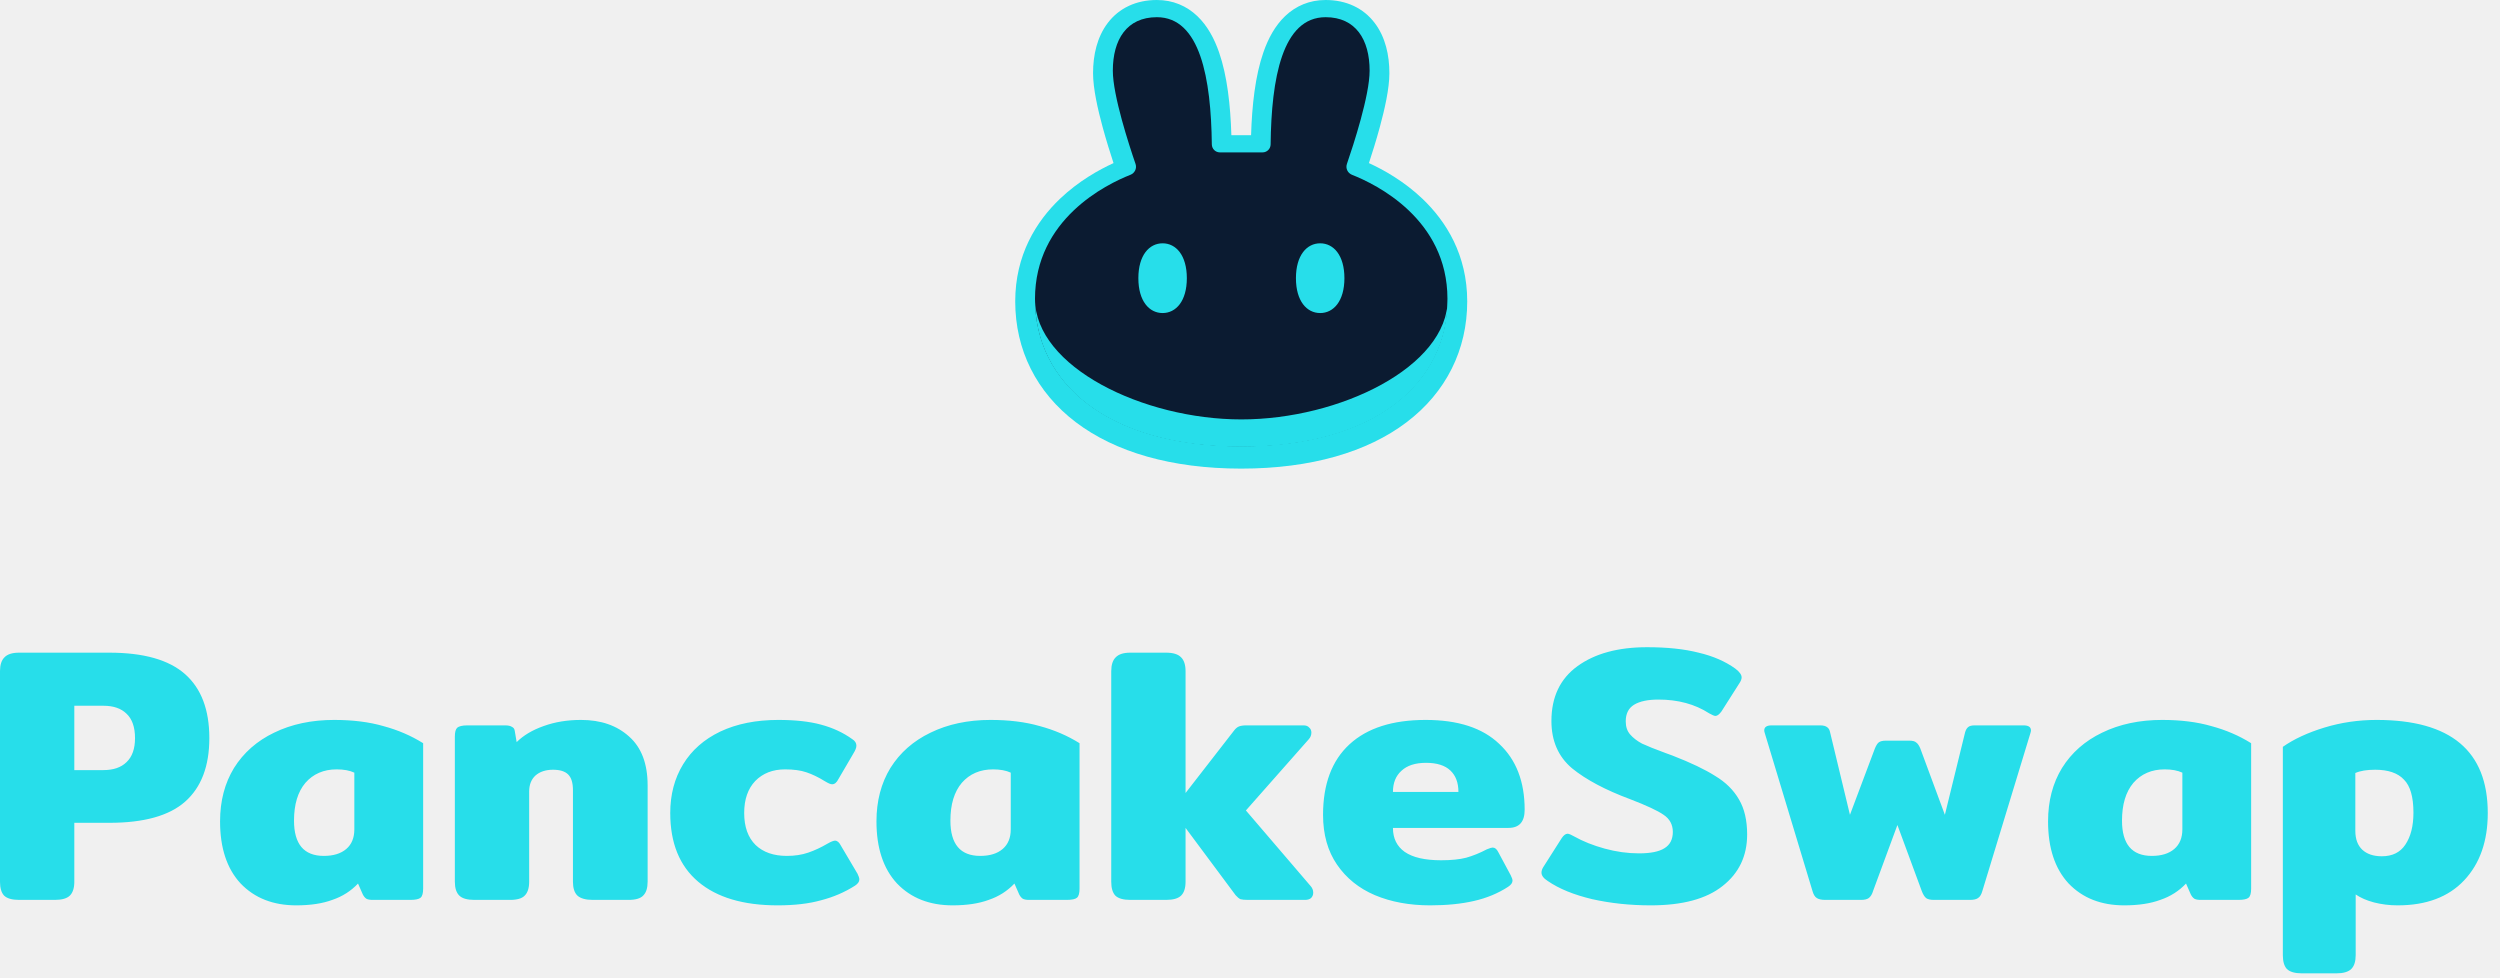
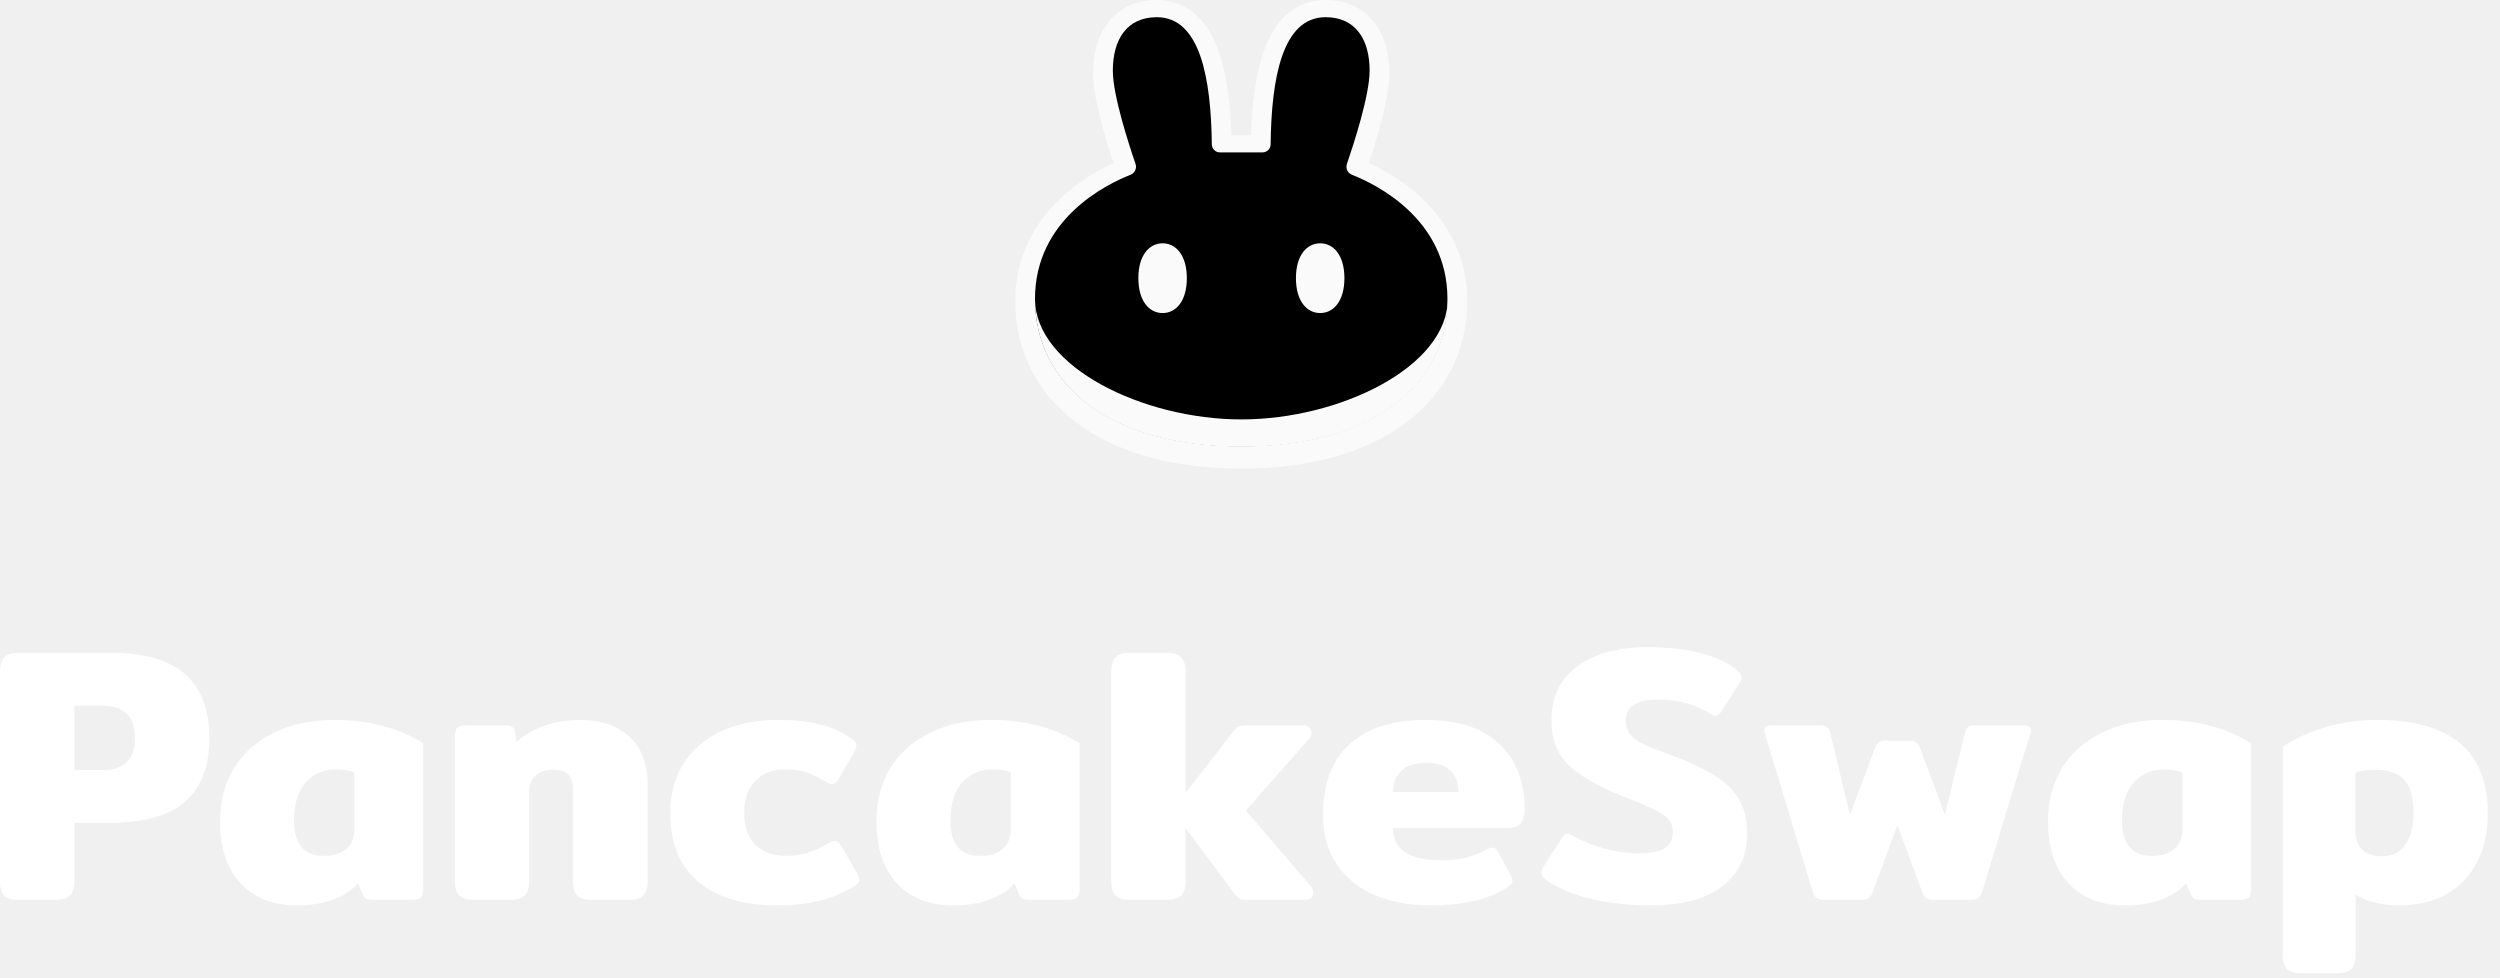
<svg xmlns="http://www.w3.org/2000/svg" width="197" height="77" viewBox="0 0 197 77" fill="none">
-   <path fill-rule="evenodd" clip-rule="evenodd" d="M97.795 36.927C92.303 36.923 87.879 35.62 84.788 33.281C81.659 30.914 80 27.554 80 23.752C80 20.089 81.656 17.448 83.529 15.662C84.998 14.263 86.618 13.367 87.746 12.852C87.491 12.078 87.173 11.065 86.888 10.018C86.507 8.618 86.133 6.976 86.133 5.772C86.133 4.347 86.447 2.916 87.295 1.804C88.19 0.629 89.539 0 91.16 0C92.428 0 93.504 0.465 94.346 1.266C95.151 2.032 95.688 3.05 96.058 4.111C96.708 5.974 96.961 8.316 97.032 10.653H98.585C98.656 8.316 98.91 5.974 99.56 4.111C99.93 3.05 100.466 2.032 101.271 1.266C102.114 0.465 103.19 0 104.457 0C106.079 0 107.427 0.629 108.322 1.804C109.17 2.916 109.484 4.347 109.484 5.772C109.484 6.976 109.11 8.618 108.729 10.018C108.445 11.065 108.126 12.078 107.871 12.852C108.999 13.367 110.62 14.263 112.088 15.662C113.962 17.448 115.617 20.089 115.617 23.752C115.617 27.554 113.958 30.914 110.83 33.281C107.739 35.62 103.315 36.923 97.823 36.927H97.795Z" fill="#27DEEA" />
-   <path d="M91.16 1.355C88.785 1.355 87.691 3.124 87.691 5.571C87.691 7.516 88.962 11.411 89.483 12.927C89.6 13.268 89.416 13.642 89.08 13.774C87.176 14.523 81.558 17.267 81.558 23.551C81.558 30.171 87.267 35.162 97.796 35.17L97.808 35.17L97.821 35.17C108.349 35.162 114.059 30.171 114.059 23.551C114.059 17.267 108.441 14.523 106.537 13.774C106.201 13.642 106.017 13.268 106.134 12.927C106.655 11.411 107.926 7.516 107.926 5.571C107.926 3.124 106.832 1.355 104.457 1.355C101.038 1.355 100.185 6.19 100.125 11.38C100.121 11.727 99.84 12.008 99.493 12.008H96.124C95.777 12.008 95.496 11.727 95.492 11.38C95.431 6.19 94.579 1.355 91.16 1.355Z" fill="#0B1B31" />
-   <path d="M97.821 33.05C90.085 33.05 81.572 28.916 81.558 23.564V23.589C81.558 30.214 87.276 35.208 97.821 35.208C108.366 35.208 114.084 30.214 114.084 23.589V23.564C114.071 28.916 105.557 33.05 97.821 33.05Z" fill="#27DEEA" />
-   <path d="M93.523 21.921C93.523 23.727 92.668 24.668 91.613 24.668C90.558 24.668 89.703 23.727 89.703 21.921C89.703 20.114 90.558 19.173 91.613 19.173C92.668 19.173 93.523 20.114 93.523 21.921ZM105.94 21.921C105.94 23.727 105.085 24.668 104.03 24.668C102.975 24.668 102.12 23.727 102.12 21.921C102.12 20.114 102.975 19.173 104.03 19.173C105.085 19.173 105.94 20.114 105.94 21.921Z" fill="#27DEEA" />
-   <path d="M1.508 70.912C0.947 70.912 0.551 70.798 0.319 70.569C0.106 70.339 0 69.976 0 69.48V52.891C0 52.394 0.116 52.031 0.348 51.802C0.58 51.554 0.966 51.43 1.508 51.43H8.61C11.316 51.43 13.307 51.993 14.582 53.12C15.858 54.247 16.496 55.928 16.496 58.163C16.496 60.378 15.858 62.05 14.582 63.176C13.326 64.284 11.335 64.838 8.61 64.838H5.856V69.48C5.856 69.976 5.74 70.339 5.508 70.569C5.276 70.798 4.88 70.912 4.32 70.912H1.508ZM8.146 60.684C8.939 60.684 9.548 60.474 9.973 60.054C10.417 59.633 10.64 59.003 10.64 58.163C10.64 57.303 10.417 56.663 9.973 56.243C9.548 55.823 8.939 55.613 8.146 55.613H5.856V60.684H8.146ZM23.342 71.342C21.525 71.342 20.066 70.769 18.965 69.623C17.882 68.458 17.341 66.825 17.341 64.724C17.341 63.119 17.708 61.715 18.443 60.512C19.197 59.309 20.25 58.382 21.603 57.733C22.975 57.065 24.55 56.73 26.328 56.73C27.797 56.73 29.092 56.892 30.213 57.217C31.353 57.523 32.397 57.972 33.344 58.564V70.024C33.344 70.387 33.276 70.626 33.141 70.74C33.005 70.855 32.735 70.912 32.329 70.912H29.372C29.16 70.912 28.995 70.884 28.879 70.826C28.763 70.75 28.667 70.635 28.59 70.483L28.212 69.623C27.652 70.215 26.976 70.645 26.183 70.912C25.41 71.199 24.463 71.342 23.342 71.342ZM25.517 67.445C26.27 67.445 26.86 67.264 27.285 66.901C27.71 66.538 27.922 66.023 27.922 65.354V60.885C27.555 60.713 27.091 60.627 26.531 60.627C25.507 60.627 24.685 60.98 24.067 61.687C23.468 62.393 23.168 63.387 23.168 64.666C23.168 66.519 23.951 67.445 25.517 67.445ZM37.378 70.912C36.818 70.912 36.422 70.798 36.19 70.569C35.958 70.339 35.842 69.976 35.842 69.48V58.048C35.842 57.704 35.9 57.475 36.016 57.361C36.151 57.227 36.422 57.16 36.828 57.16H39.813C40.045 57.16 40.219 57.198 40.335 57.275C40.471 57.332 40.548 57.446 40.567 57.618L40.712 58.478C41.253 57.943 41.959 57.523 42.828 57.217C43.718 56.892 44.703 56.73 45.785 56.73C47.351 56.73 48.617 57.169 49.583 58.048C50.55 58.908 51.033 60.187 51.033 61.887V69.48C51.033 69.976 50.917 70.339 50.685 70.569C50.472 70.798 50.086 70.912 49.525 70.912H46.713C46.153 70.912 45.747 70.798 45.496 70.569C45.264 70.339 45.148 69.976 45.148 69.48V62.26C45.148 61.687 45.022 61.276 44.771 61.028C44.52 60.779 44.123 60.655 43.582 60.655C43.002 60.655 42.538 60.808 42.191 61.114C41.862 61.419 41.698 61.84 41.698 62.374V69.48C41.698 69.976 41.582 70.339 41.35 70.569C41.137 70.798 40.751 70.912 40.19 70.912H37.378ZM61.28 71.342C58.574 71.342 56.487 70.721 55.018 69.48C53.549 68.238 52.815 66.433 52.815 64.065C52.815 62.613 53.153 61.333 53.829 60.226C54.506 59.118 55.482 58.258 56.758 57.647C58.052 57.036 59.579 56.73 61.338 56.73C62.672 56.73 63.793 56.854 64.701 57.103C65.629 57.351 66.45 57.733 67.165 58.249C67.378 58.383 67.484 58.554 67.484 58.764C67.484 58.917 67.407 59.118 67.252 59.366L66.063 61.4C65.928 61.668 65.764 61.801 65.571 61.801C65.454 61.801 65.271 61.725 65.02 61.572C64.498 61.248 64.005 61.009 63.541 60.856C63.097 60.703 62.536 60.627 61.86 60.627C60.893 60.627 60.111 60.932 59.512 61.544C58.932 62.155 58.642 62.995 58.642 64.065C58.642 65.153 58.941 65.994 59.541 66.586C60.14 67.159 60.961 67.445 62.005 67.445C62.623 67.445 63.184 67.36 63.686 67.188C64.189 67.016 64.701 66.777 65.223 66.471C65.493 66.319 65.686 66.242 65.803 66.242C65.976 66.242 66.131 66.376 66.266 66.643L67.571 68.849C67.668 69.04 67.716 69.193 67.716 69.308C67.716 69.48 67.6 69.642 67.368 69.795C66.556 70.311 65.667 70.693 64.701 70.941C63.754 71.208 62.614 71.342 61.28 71.342ZM75.066 71.342C73.249 71.342 71.79 70.769 70.689 69.623C69.606 68.458 69.065 66.825 69.065 64.724C69.065 63.119 69.432 61.715 70.167 60.512C70.921 59.309 71.974 58.382 73.327 57.733C74.699 57.065 76.274 56.73 78.052 56.73C79.521 56.73 80.816 56.892 81.937 57.217C83.077 57.523 84.121 57.972 85.068 58.564V70.024C85.068 70.387 85 70.626 84.865 70.74C84.73 70.855 84.459 70.912 84.053 70.912H81.096C80.884 70.912 80.719 70.884 80.603 70.826C80.488 70.75 80.391 70.635 80.314 70.483L79.937 69.623C79.376 70.215 78.7 70.645 77.907 70.912C77.134 71.199 76.187 71.342 75.066 71.342ZM77.241 67.445C77.994 67.445 78.584 67.264 79.009 66.901C79.434 66.538 79.647 66.023 79.647 65.354V60.885C79.28 60.713 78.816 60.627 78.255 60.627C77.231 60.627 76.41 60.98 75.791 61.687C75.192 62.393 74.892 63.387 74.892 64.666C74.892 66.519 75.675 67.445 77.241 67.445ZM103.279 69.823C103.414 69.976 103.482 70.148 103.482 70.339C103.482 70.511 103.424 70.654 103.308 70.769C103.192 70.865 103.037 70.912 102.844 70.912H98.35C98.08 70.912 97.877 70.893 97.742 70.855C97.626 70.798 97.5 70.693 97.365 70.54L93.422 65.239V69.48C93.422 69.976 93.306 70.339 93.074 70.569C92.842 70.798 92.446 70.912 91.885 70.912H89.073C88.513 70.912 88.117 70.798 87.885 70.569C87.672 70.339 87.566 69.976 87.566 69.48V52.891C87.566 52.394 87.682 52.031 87.914 51.802C88.146 51.554 88.532 51.43 89.073 51.43H91.885C92.446 51.43 92.842 51.554 93.074 51.802C93.306 52.031 93.422 52.394 93.422 52.891V62.489L97.249 57.561C97.365 57.408 97.49 57.303 97.626 57.246C97.761 57.188 97.964 57.16 98.234 57.16H102.728C102.921 57.16 103.066 57.217 103.163 57.332C103.279 57.427 103.337 57.561 103.337 57.733C103.337 57.924 103.269 58.096 103.134 58.249L98.177 63.864L103.279 69.823ZM112.692 71.342C111.069 71.342 109.619 71.075 108.344 70.54C107.087 70.005 106.092 69.203 105.357 68.133C104.623 67.064 104.256 65.755 104.256 64.208C104.256 61.782 104.952 59.929 106.343 58.65C107.735 57.37 109.735 56.73 112.344 56.73C114.895 56.73 116.828 57.361 118.142 58.621C119.476 59.863 120.143 61.591 120.143 63.807C120.143 64.762 119.718 65.239 118.867 65.239H109.764C109.764 66.061 110.073 66.691 110.692 67.13C111.33 67.57 112.286 67.789 113.562 67.789C114.354 67.789 115.011 67.722 115.533 67.589C116.074 67.436 116.616 67.216 117.157 66.93C117.389 66.834 117.543 66.787 117.62 66.787C117.794 66.787 117.939 66.901 118.055 67.13L119.041 68.964C119.138 69.155 119.186 69.298 119.186 69.394C119.186 69.566 119.07 69.728 118.838 69.881C118.046 70.397 117.147 70.769 116.142 70.998C115.137 71.228 113.987 71.342 112.692 71.342ZM114.924 62.403C114.924 61.677 114.712 61.114 114.287 60.713C113.861 60.312 113.224 60.111 112.373 60.111C111.523 60.111 110.875 60.321 110.431 60.741C109.986 61.142 109.764 61.696 109.764 62.403H114.924ZM130.079 71.342C128.456 71.342 126.919 71.18 125.47 70.855C124.02 70.511 122.851 70.034 121.962 69.422C121.633 69.212 121.469 68.993 121.469 68.763C121.469 68.611 121.527 68.448 121.643 68.276L123.064 66.042C123.218 65.812 123.373 65.698 123.527 65.698C123.624 65.698 123.788 65.765 124.02 65.898C124.735 66.3 125.547 66.624 126.455 66.872C127.364 67.121 128.262 67.245 129.152 67.245C130.06 67.245 130.727 67.111 131.152 66.844C131.596 66.576 131.819 66.147 131.819 65.555C131.819 64.981 131.577 64.533 131.094 64.208C130.63 63.883 129.751 63.473 128.456 62.976C126.504 62.25 124.977 61.438 123.875 60.541C122.793 59.624 122.252 58.382 122.252 56.816C122.252 54.925 122.938 53.483 124.31 52.49C125.682 51.496 127.509 51 129.789 51C131.374 51 132.727 51.143 133.848 51.43C134.988 51.697 135.954 52.117 136.747 52.69C137.076 52.939 137.24 53.168 137.24 53.378C137.24 53.512 137.182 53.664 137.066 53.836L135.645 56.071C135.471 56.3 135.317 56.415 135.181 56.415C135.085 56.415 134.921 56.348 134.689 56.214C133.568 55.489 132.234 55.126 130.688 55.126C129.857 55.126 129.219 55.26 128.775 55.527C128.33 55.794 128.108 56.233 128.108 56.845C128.108 57.265 128.224 57.609 128.456 57.876C128.688 58.144 128.997 58.382 129.383 58.592C129.789 58.783 130.408 59.032 131.239 59.337L131.79 59.538C133.22 60.092 134.341 60.627 135.152 61.142C135.984 61.639 136.612 62.26 137.037 63.005C137.462 63.73 137.675 64.647 137.675 65.755C137.675 67.455 137.027 68.811 135.732 69.823C134.457 70.836 132.572 71.342 130.079 71.342ZM143.834 70.912C143.545 70.912 143.323 70.865 143.168 70.769C143.013 70.674 142.897 70.483 142.819 70.196L139.08 57.819C139.041 57.704 139.022 57.618 139.022 57.561C139.022 57.294 139.215 57.16 139.602 57.16H143.428C143.68 57.16 143.863 57.208 143.979 57.303C144.096 57.38 144.173 57.513 144.211 57.704L145.776 64.208L147.747 58.965C147.845 58.736 147.941 58.583 148.037 58.507C148.154 58.411 148.348 58.363 148.619 58.363H150.443C150.714 58.363 150.899 58.411 150.995 58.507C151.111 58.583 151.217 58.736 151.315 58.965L153.256 64.208L154.851 57.704C154.908 57.513 154.985 57.38 155.083 57.303C155.179 57.208 155.354 57.16 155.604 57.16H159.461C159.846 57.16 160.04 57.294 160.04 57.561C160.04 57.618 160.021 57.704 159.982 57.819L156.214 70.196C156.136 70.483 156.02 70.674 155.865 70.769C155.73 70.865 155.517 70.912 155.228 70.912H152.387C152.116 70.912 151.913 70.865 151.777 70.769C151.642 70.654 151.527 70.463 151.429 70.196L149.516 65.01L147.603 70.196C147.525 70.463 147.409 70.654 147.255 70.769C147.119 70.865 146.918 70.912 146.647 70.912H143.834ZM167.389 71.342C165.571 71.342 164.113 70.769 163.011 69.623C161.929 68.458 161.387 66.825 161.387 64.724C161.387 63.119 161.754 61.715 162.49 60.512C163.242 59.309 164.296 58.382 165.648 57.733C167.022 57.065 168.597 56.73 170.374 56.73C171.844 56.73 173.138 56.892 174.259 57.217C175.399 57.523 176.444 57.972 177.39 58.564V70.024C177.39 70.387 177.322 70.626 177.187 70.74C177.051 70.855 176.782 70.912 176.376 70.912H173.418C173.206 70.912 173.042 70.884 172.926 70.826C172.809 70.75 172.713 70.635 172.636 70.483L172.259 69.623C171.699 70.215 171.022 70.645 170.23 70.912C169.456 71.199 168.51 71.342 167.389 71.342ZM169.564 67.445C170.316 67.445 170.907 67.264 171.332 66.901C171.757 66.538 171.97 66.023 171.97 65.354V60.885C171.601 60.713 171.138 60.627 170.578 60.627C169.552 60.627 168.732 60.98 168.113 61.687C167.515 62.393 167.214 63.387 167.214 64.666C167.214 66.519 167.998 67.445 169.564 67.445ZM181.395 76.7C180.835 76.7 180.44 76.585 180.206 76.356C179.994 76.127 179.888 75.764 179.888 75.267V58.85C180.758 58.239 181.851 57.733 183.164 57.332C184.479 56.931 185.85 56.73 187.28 56.73C193.118 56.73 196.036 59.175 196.036 64.065C196.036 66.28 195.417 68.047 194.181 69.365C192.943 70.683 191.195 71.342 188.934 71.342C188.296 71.342 187.677 71.266 187.077 71.113C186.497 70.96 186.014 70.75 185.628 70.483V75.267C185.628 75.764 185.512 76.127 185.28 76.356C185.049 76.585 184.652 76.7 184.091 76.7H181.395ZM187.687 67.474C188.518 67.474 189.137 67.169 189.542 66.557C189.967 65.927 190.179 65.087 190.179 64.036C190.179 62.795 189.929 61.925 189.427 61.429C188.943 60.913 188.189 60.655 187.165 60.655C186.507 60.655 185.986 60.741 185.6 60.913V65.469C185.6 66.118 185.783 66.615 186.149 66.959C186.518 67.302 187.03 67.474 187.687 67.474Z" fill="#27DEEA" />
+   <path fill-rule="evenodd" clip-rule="evenodd" d="M97.795 36.927C92.303 36.923 87.879 35.62 84.788 33.281C81.659 30.914 80 27.554 80 23.752C80 20.089 81.656 17.448 83.529 15.662C84.998 14.263 86.618 13.367 87.746 12.852C87.491 12.078 87.173 11.065 86.888 10.018C86.507 8.618 86.133 6.976 86.133 5.772C86.133 4.347 86.447 2.916 87.295 1.804C88.19 0.629 89.539 0 91.16 0C92.428 0 93.504 0.465 94.346 1.266C95.151 2.032 95.688 3.05 96.058 4.111C96.708 5.974 96.961 8.316 97.032 10.653H98.585C98.656 8.316 98.91 5.974 99.56 4.111C99.93 3.05 100.466 2.032 101.271 1.266C102.114 0.465 103.19 0 104.457 0C106.079 0 107.427 0.629 108.322 1.804C109.17 2.916 109.484 4.347 109.484 5.772C109.484 6.976 109.11 8.618 108.729 10.018C108.445 11.065 108.126 12.078 107.871 12.852C108.999 13.367 110.62 14.263 112.088 15.662C113.962 17.448 115.617 20.089 115.617 23.752C115.617 27.554 113.958 30.914 110.83 33.281C107.739 35.62 103.315 36.923 97.823 36.927H97.795Z" fill="#FAFAFA" />
+   <path d="M91.16 1.355C88.785 1.355 87.691 3.124 87.691 5.571C87.691 7.516 88.962 11.411 89.483 12.927C89.6 13.268 89.416 13.642 89.08 13.774C87.176 14.523 81.558 17.267 81.558 23.551C81.558 30.171 87.267 35.162 97.796 35.17L97.808 35.17L97.821 35.17C108.349 35.162 114.059 30.171 114.059 23.551C114.059 17.267 108.441 14.523 106.537 13.774C106.201 13.642 106.017 13.268 106.134 12.927C106.655 11.411 107.926 7.516 107.926 5.571C107.926 3.124 106.832 1.355 104.457 1.355C101.038 1.355 100.185 6.19 100.125 11.38C100.121 11.727 99.84 12.008 99.493 12.008H96.124C95.777 12.008 95.496 11.727 95.492 11.38C95.431 6.19 94.579 1.355 91.16 1.355Z" fill="black" />
+   <path d="M97.821 33.05C90.085 33.05 81.572 28.916 81.558 23.564V23.589C81.558 30.214 87.276 35.208 97.821 35.208C108.366 35.208 114.084 30.214 114.084 23.589V23.564C114.071 28.916 105.557 33.05 97.821 33.05Z" fill="#FAFAFA" />
+   <path d="M93.523 21.921C93.523 23.727 92.668 24.668 91.613 24.668C90.558 24.668 89.703 23.727 89.703 21.921C89.703 20.114 90.558 19.173 91.613 19.173C92.668 19.173 93.523 20.114 93.523 21.921ZM105.94 21.921C105.94 23.727 105.085 24.668 104.03 24.668C102.975 24.668 102.12 23.727 102.12 21.921C102.12 20.114 102.975 19.173 104.03 19.173C105.085 19.173 105.94 20.114 105.94 21.921Z" fill="#FAFAFA" />
+   <path d="M1.508 70.912C0.947 70.912 0.551 70.798 0.319 70.569C0.106 70.339 0 69.976 0 69.48V52.891C0 52.394 0.116 52.031 0.348 51.802C0.58 51.554 0.966 51.43 1.508 51.43H8.61C11.316 51.43 13.307 51.993 14.582 53.12C15.858 54.247 16.496 55.928 16.496 58.163C16.496 60.378 15.858 62.05 14.582 63.176C13.326 64.284 11.335 64.838 8.61 64.838H5.856V69.48C5.856 69.976 5.74 70.339 5.508 70.569C5.276 70.798 4.88 70.912 4.32 70.912H1.508ZM8.146 60.684C8.939 60.684 9.548 60.474 9.973 60.054C10.417 59.633 10.64 59.003 10.64 58.163C10.64 57.303 10.417 56.663 9.973 56.243C9.548 55.823 8.939 55.613 8.146 55.613H5.856V60.684H8.146ZM23.342 71.342C21.525 71.342 20.066 70.769 18.965 69.623C17.882 68.458 17.341 66.825 17.341 64.724C17.341 63.119 17.708 61.715 18.443 60.512C19.197 59.309 20.25 58.382 21.603 57.733C22.975 57.065 24.55 56.73 26.328 56.73C27.797 56.73 29.092 56.892 30.213 57.217C31.353 57.523 32.397 57.972 33.344 58.564V70.024C33.344 70.387 33.276 70.626 33.141 70.74C33.005 70.855 32.735 70.912 32.329 70.912H29.372C29.16 70.912 28.995 70.884 28.879 70.826C28.763 70.75 28.667 70.635 28.59 70.483L28.212 69.623C27.652 70.215 26.976 70.645 26.183 70.912C25.41 71.199 24.463 71.342 23.342 71.342ZM25.517 67.445C26.27 67.445 26.86 67.264 27.285 66.901C27.71 66.538 27.922 66.023 27.922 65.354V60.885C27.555 60.713 27.091 60.627 26.531 60.627C25.507 60.627 24.685 60.98 24.067 61.687C23.468 62.393 23.168 63.387 23.168 64.666C23.168 66.519 23.951 67.445 25.517 67.445ZM37.378 70.912C36.818 70.912 36.422 70.798 36.19 70.569C35.958 70.339 35.842 69.976 35.842 69.48V58.048C35.842 57.704 35.9 57.475 36.016 57.361C36.151 57.227 36.422 57.16 36.828 57.16H39.813C40.045 57.16 40.219 57.198 40.335 57.275C40.471 57.332 40.548 57.446 40.567 57.618L40.712 58.478C41.253 57.943 41.959 57.523 42.828 57.217C43.718 56.892 44.703 56.73 45.785 56.73C47.351 56.73 48.617 57.169 49.583 58.048C50.55 58.908 51.033 60.187 51.033 61.887V69.48C51.033 69.976 50.917 70.339 50.685 70.569C50.472 70.798 50.086 70.912 49.525 70.912H46.713C46.153 70.912 45.747 70.798 45.496 70.569C45.264 70.339 45.148 69.976 45.148 69.48V62.26C45.148 61.687 45.022 61.276 44.771 61.028C44.52 60.779 44.123 60.655 43.582 60.655C43.002 60.655 42.538 60.808 42.191 61.114C41.862 61.419 41.698 61.84 41.698 62.374V69.48C41.698 69.976 41.582 70.339 41.35 70.569C41.137 70.798 40.751 70.912 40.19 70.912H37.378ZM61.28 71.342C58.574 71.342 56.487 70.721 55.018 69.48C53.549 68.238 52.815 66.433 52.815 64.065C52.815 62.613 53.153 61.333 53.829 60.226C54.506 59.118 55.482 58.258 56.758 57.647C58.052 57.036 59.579 56.73 61.338 56.73C62.672 56.73 63.793 56.854 64.701 57.103C65.629 57.351 66.45 57.733 67.165 58.249C67.378 58.383 67.484 58.554 67.484 58.764C67.484 58.917 67.407 59.118 67.252 59.366L66.063 61.4C65.928 61.668 65.764 61.801 65.571 61.801C65.454 61.801 65.271 61.725 65.02 61.572C64.498 61.248 64.005 61.009 63.541 60.856C63.097 60.703 62.536 60.627 61.86 60.627C60.893 60.627 60.111 60.932 59.512 61.544C58.932 62.155 58.642 62.995 58.642 64.065C58.642 65.153 58.941 65.994 59.541 66.586C60.14 67.159 60.961 67.445 62.005 67.445C62.623 67.445 63.184 67.36 63.686 67.188C64.189 67.016 64.701 66.777 65.223 66.471C65.493 66.319 65.686 66.242 65.803 66.242C65.976 66.242 66.131 66.376 66.266 66.643L67.571 68.849C67.668 69.04 67.716 69.193 67.716 69.308C67.716 69.48 67.6 69.642 67.368 69.795C66.556 70.311 65.667 70.693 64.701 70.941C63.754 71.208 62.614 71.342 61.28 71.342ZM75.066 71.342C73.249 71.342 71.79 70.769 70.689 69.623C69.606 68.458 69.065 66.825 69.065 64.724C69.065 63.119 69.433 61.715 70.167 60.512C70.921 59.309 71.974 58.382 73.327 57.733C74.699 57.065 76.274 56.73 78.052 56.73C79.521 56.73 80.816 56.892 81.937 57.217C83.077 57.523 84.121 57.972 85.068 58.564V70.024C85.068 70.387 85 70.626 84.865 70.74C84.73 70.855 84.459 70.912 84.053 70.912H81.096C80.884 70.912 80.719 70.884 80.603 70.826C80.488 70.75 80.391 70.635 80.314 70.483L79.937 69.623C79.376 70.215 78.7 70.645 77.907 70.912C77.134 71.199 76.187 71.342 75.066 71.342ZM77.241 67.445C77.994 67.445 78.584 67.264 79.009 66.901C79.434 66.538 79.647 66.023 79.647 65.354V60.885C79.28 60.713 78.816 60.627 78.255 60.627C77.231 60.627 76.41 60.98 75.791 61.687C75.192 62.393 74.892 63.387 74.892 64.666C74.892 66.519 75.675 67.445 77.241 67.445ZM103.279 69.823C103.414 69.976 103.482 70.148 103.482 70.339C103.482 70.511 103.424 70.654 103.308 70.769C103.192 70.865 103.037 70.912 102.844 70.912H98.35C98.08 70.912 97.877 70.893 97.742 70.855C97.626 70.798 97.5 70.693 97.365 70.54L93.422 65.239V69.48C93.422 69.976 93.306 70.339 93.074 70.569C92.842 70.798 92.446 70.912 91.885 70.912H89.073C88.513 70.912 88.117 70.798 87.885 70.569C87.672 70.339 87.566 69.976 87.566 69.48V52.891C87.566 52.394 87.682 52.031 87.914 51.802C88.146 51.554 88.532 51.43 89.073 51.43H91.885C92.446 51.43 92.842 51.554 93.074 51.802C93.306 52.031 93.422 52.394 93.422 52.891V62.489L97.249 57.561C97.365 57.408 97.49 57.303 97.626 57.246C97.761 57.188 97.964 57.16 98.234 57.16H102.728C102.921 57.16 103.066 57.217 103.163 57.332C103.279 57.427 103.337 57.561 103.337 57.733C103.337 57.924 103.269 58.096 103.134 58.249L98.177 63.864L103.279 69.823ZM112.692 71.342C111.069 71.342 109.619 71.075 108.344 70.54C107.087 70.005 106.092 69.203 105.357 68.133C104.623 67.064 104.256 65.755 104.256 64.208C104.256 61.782 104.952 59.929 106.343 58.65C107.735 57.37 109.735 56.73 112.344 56.73C114.895 56.73 116.828 57.361 118.142 58.621C119.476 59.863 120.143 61.591 120.143 63.807C120.143 64.762 119.718 65.239 118.867 65.239H109.764C109.764 66.061 110.073 66.691 110.692 67.13C111.33 67.57 112.286 67.789 113.562 67.789C114.354 67.789 115.011 67.722 115.533 67.589C116.074 67.436 116.616 67.216 117.157 66.93C117.389 66.834 117.543 66.787 117.62 66.787C117.794 66.787 117.939 66.901 118.055 67.13L119.041 68.964C119.138 69.155 119.186 69.298 119.186 69.394C119.186 69.566 119.07 69.728 118.838 69.881C118.046 70.397 117.147 70.769 116.142 70.998C115.137 71.228 113.987 71.342 112.692 71.342ZM114.924 62.403C114.924 61.677 114.712 61.114 114.287 60.713C113.861 60.312 113.224 60.111 112.373 60.111C111.523 60.111 110.875 60.321 110.431 60.741C109.986 61.142 109.764 61.696 109.764 62.403H114.924ZM130.079 71.342C128.456 71.342 126.919 71.18 125.47 70.855C124.02 70.511 122.851 70.034 121.962 69.422C121.633 69.212 121.469 68.993 121.469 68.763C121.469 68.611 121.527 68.448 121.643 68.276L123.064 66.042C123.218 65.812 123.373 65.698 123.527 65.698C123.624 65.698 123.788 65.765 124.02 65.898C124.735 66.3 125.547 66.624 126.455 66.872C127.364 67.121 128.262 67.245 129.152 67.245C130.06 67.245 130.727 67.111 131.152 66.844C131.596 66.576 131.819 66.147 131.819 65.555C131.819 64.981 131.577 64.533 131.094 64.208C130.63 63.883 129.751 63.473 128.456 62.976C126.504 62.25 124.977 61.438 123.875 60.541C122.793 59.624 122.252 58.382 122.252 56.816C122.252 54.925 122.938 53.483 124.31 52.49C125.682 51.496 127.509 51 129.789 51C131.374 51 132.727 51.143 133.848 51.43C134.988 51.697 135.954 52.117 136.747 52.69C137.076 52.939 137.24 53.168 137.24 53.378C137.24 53.512 137.182 53.664 137.066 53.836L135.645 56.071C135.471 56.3 135.317 56.415 135.181 56.415C135.085 56.415 134.92 56.348 134.689 56.214C133.568 55.489 132.234 55.126 130.688 55.126C129.857 55.126 129.219 55.26 128.775 55.527C128.33 55.794 128.108 56.233 128.108 56.845C128.108 57.265 128.224 57.609 128.456 57.876C128.688 58.144 128.997 58.382 129.383 58.592C129.789 58.783 130.408 59.032 131.239 59.337L131.79 59.538C133.22 60.092 134.341 60.627 135.152 61.142C135.984 61.639 136.612 62.26 137.037 63.005C137.462 63.73 137.675 64.647 137.675 65.755C137.675 67.455 137.027 68.811 135.732 69.823C134.457 70.836 132.572 71.342 130.079 71.342ZM143.834 70.912C143.545 70.912 143.323 70.865 143.168 70.769C143.013 70.674 142.897 70.483 142.819 70.196L139.08 57.819C139.041 57.704 139.022 57.618 139.022 57.561C139.022 57.294 139.215 57.16 139.602 57.16H143.428C143.68 57.16 143.863 57.208 143.979 57.303C144.096 57.38 144.173 57.513 144.211 57.704L145.776 64.208L147.747 58.965C147.845 58.736 147.941 58.583 148.037 58.507C148.154 58.411 148.348 58.363 148.619 58.363H150.443C150.714 58.363 150.899 58.411 150.995 58.507C151.111 58.583 151.217 58.736 151.315 58.965L153.256 64.208L154.851 57.704C154.908 57.513 154.985 57.38 155.083 57.303C155.179 57.208 155.354 57.16 155.604 57.16H159.461C159.846 57.16 160.04 57.294 160.04 57.561C160.04 57.618 160.021 57.704 159.982 57.819L156.214 70.196C156.136 70.483 156.02 70.674 155.865 70.769C155.73 70.865 155.517 70.912 155.228 70.912H152.387C152.116 70.912 151.913 70.865 151.777 70.769C151.642 70.654 151.527 70.463 151.429 70.196L149.516 65.01L147.603 70.196C147.525 70.463 147.409 70.654 147.255 70.769C147.119 70.865 146.918 70.912 146.647 70.912H143.834ZM167.389 71.342C165.571 71.342 164.113 70.769 163.011 69.623C161.929 68.458 161.387 66.825 161.387 64.724C161.387 63.119 161.754 61.715 162.49 60.512C163.242 59.309 164.296 58.382 165.648 57.733C167.022 57.065 168.597 56.73 170.374 56.73C171.844 56.73 173.138 56.892 174.259 57.217C175.399 57.523 176.444 57.972 177.39 58.564V70.024C177.39 70.387 177.322 70.626 177.187 70.74C177.051 70.855 176.782 70.912 176.376 70.912H173.418C173.206 70.912 173.042 70.884 172.926 70.826C172.809 70.75 172.713 70.635 172.636 70.483L172.259 69.623C171.699 70.215 171.022 70.645 170.23 70.912C169.456 71.199 168.51 71.342 167.389 71.342ZM169.564 67.445C170.316 67.445 170.907 67.264 171.332 66.901C171.757 66.538 171.97 66.023 171.97 65.354V60.885C171.601 60.713 171.138 60.627 170.578 60.627C169.552 60.627 168.732 60.98 168.113 61.687C167.515 62.393 167.214 63.387 167.214 64.666C167.214 66.519 167.998 67.445 169.564 67.445ZM181.395 76.7C180.835 76.7 180.44 76.585 180.206 76.356C179.994 76.127 179.888 75.764 179.888 75.267V58.85C180.758 58.239 181.851 57.733 183.164 57.332C184.479 56.931 185.85 56.73 187.28 56.73C193.118 56.73 196.036 59.175 196.036 64.065C196.036 66.28 195.417 68.047 194.181 69.365C192.943 70.683 191.195 71.342 188.934 71.342C188.296 71.342 187.677 71.266 187.077 71.113C186.498 70.96 186.014 70.75 185.628 70.483V75.267C185.628 75.764 185.512 76.127 185.28 76.356C185.049 76.585 184.652 76.7 184.091 76.7H181.395ZM187.687 67.474C188.518 67.474 189.137 67.169 189.542 66.557C189.967 65.927 190.179 65.087 190.179 64.036C190.179 62.795 189.929 61.925 189.427 61.429C188.943 60.913 188.189 60.655 187.165 60.655C186.507 60.655 185.986 60.741 185.6 60.913V65.469C185.6 66.118 185.783 66.615 186.149 66.959C186.518 67.302 187.03 67.474 187.687 67.474Z" fill="white" />
</svg>
